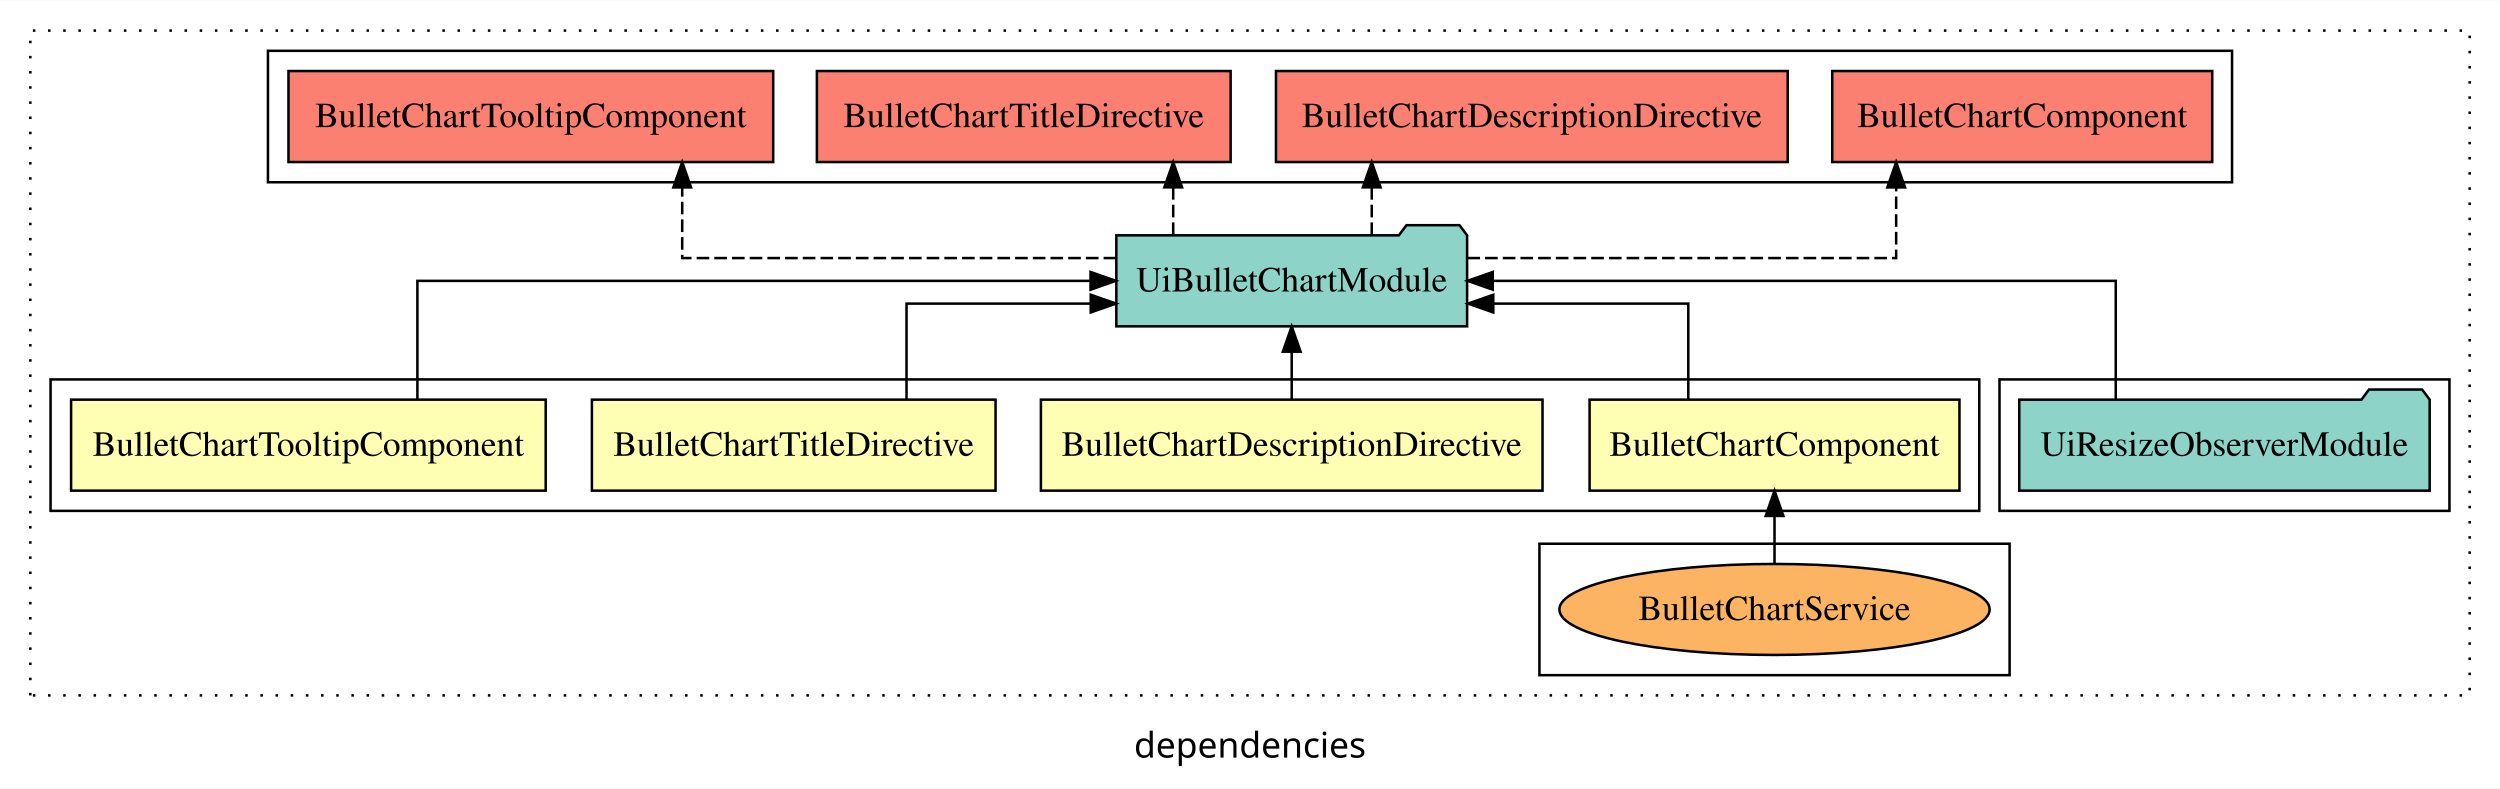
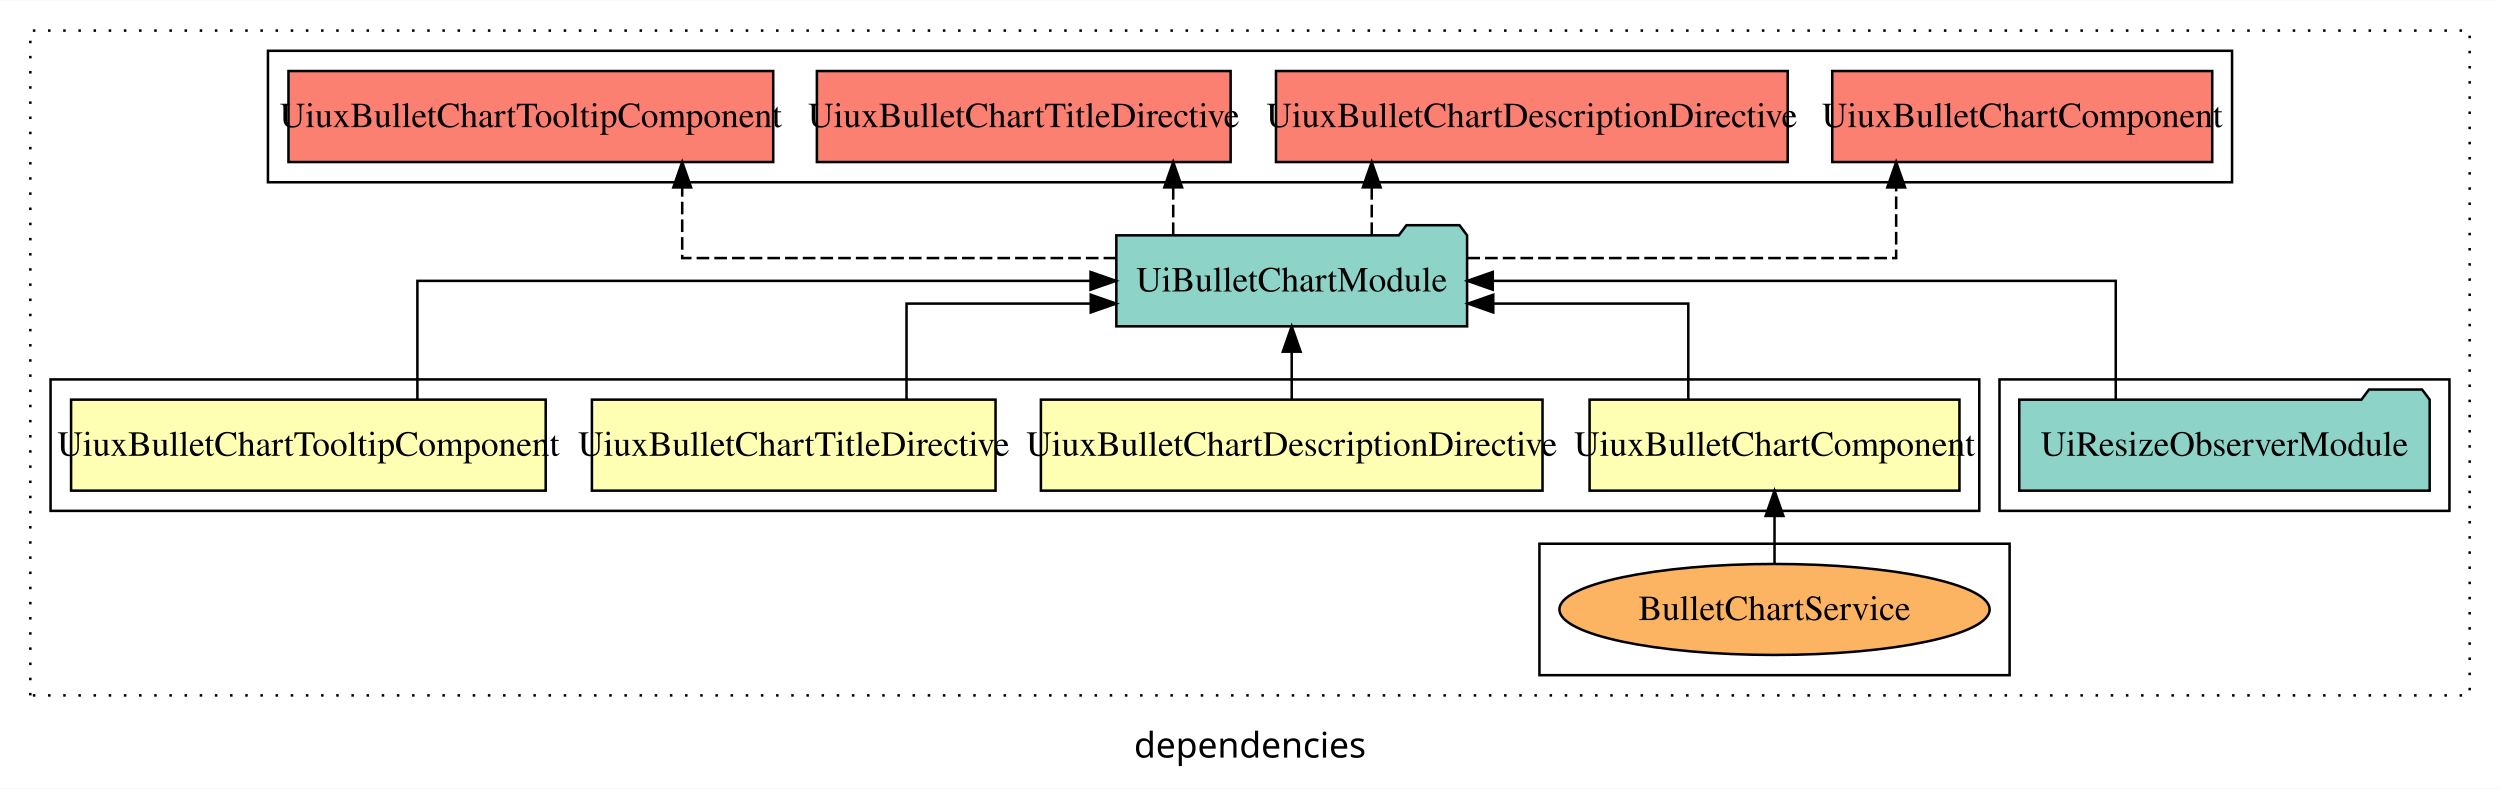
<svg xmlns="http://www.w3.org/2000/svg" width="989pt" height="312pt" viewBox="0.00 0.00 989.00 311.80">
  <g id="graph0" class="graph" transform="scale(1 1) rotate(0) translate(4 307.8)">
    <polygon fill="white" stroke="transparent" points="-4,4 -4,-307.8 985,-307.8 985,4 -4,4" />
    <text text-anchor="middle" x="490.5" y="-8.2" font-family="sans-serif" font-size="14.00">dependencies</text>
    <g id="clust1" class="cluster">
      <polygon fill="none" stroke="black" stroke-dasharray="1,5" points="8,-32.8 8,-295.8 973,-295.8 973,-32.8 8,-32.8" />
    </g>
    <g id="clust8" class="cluster">
      <polygon fill="none" stroke="black" points="102,-235.8 102,-287.8 879,-287.8 879,-235.8 102,-235.8" />
    </g>
    <g id="clust7" class="cluster">
      <polygon fill="none" stroke="black" points="787,-105.8 787,-157.8 965,-157.8 965,-105.8 787,-105.8" />
    </g>
    <g id="clust2" class="cluster">
      <polygon fill="none" stroke="black" points="16,-105.8 16,-157.8 779,-157.8 779,-105.8 16,-105.8" />
    </g>
    <g id="clust3" class="cluster">
      <polygon fill="none" stroke="black" points="605,-40.8 605,-92.8 791,-92.8 791,-40.8 605,-40.8" />
    </g>
    <g id="node1" class="node">
      <polygon fill="#ffffb3" stroke="black" points="771.16,-149.8 624.84,-149.8 624.84,-113.8 771.16,-113.8 771.16,-149.8" />
-       <text text-anchor="middle" x="698" y="-127.6" font-family="Times,serif" font-size="14.00">BulletChartComponent</text>
+       <text text-anchor="middle" x="698" y="-127.6" font-family="Times,serif" font-size="14.00">UiuxBulletChartComponent</text>
    </g>
    <g id="node5" class="node">
      <polygon fill="#8dd3c7" stroke="black" points="576.38,-214.8 573.38,-218.8 552.38,-218.8 549.38,-214.8 437.62,-214.8 437.62,-178.8 576.38,-178.8 576.38,-214.8" />
      <text text-anchor="middle" x="507" y="-192.6" font-family="Times,serif" font-size="14.00">UiBulletChartModule</text>
    </g>
    <g id="edge1" class="edge">
      <path fill="none" stroke="black" d="M663.89,-149.83C663.89,-166.2 663.89,-187.8 663.89,-187.8 663.89,-187.8 586.73,-187.8 586.73,-187.8" />
      <polygon fill="black" stroke="black" points="586.73,-184.3 576.73,-187.8 586.73,-191.3 586.73,-184.3" />
    </g>
    <g id="node2" class="node">
      <polygon fill="#ffffb3" stroke="black" points="606.22,-149.8 407.78,-149.8 407.78,-113.8 606.22,-113.8 606.22,-149.8" />
-       <text text-anchor="middle" x="507" y="-127.6" font-family="Times,serif" font-size="14.00">BulletChartDescriptionDirective</text>
+       <text text-anchor="middle" x="507" y="-127.6" font-family="Times,serif" font-size="14.00">UiuxBulletChartDescriptionDirective</text>
    </g>
    <g id="edge3" class="edge">
      <path fill="none" stroke="black" d="M507,-149.91C507,-149.91 507,-168.79 507,-168.79" />
      <polygon fill="black" stroke="black" points="503.5,-168.79 507,-178.79 510.5,-168.79 503.5,-168.79" />
    </g>
    <g id="node3" class="node">
      <polygon fill="#ffffb3" stroke="black" points="389.84,-149.8 230.16,-149.8 230.16,-113.8 389.84,-113.8 389.84,-149.8" />
-       <text text-anchor="middle" x="310" y="-127.6" font-family="Times,serif" font-size="14.00">BulletChartTitleDirective</text>
+       <text text-anchor="middle" x="310" y="-127.6" font-family="Times,serif" font-size="14.00">UiuxBulletChartTitleDirective</text>
    </g>
    <g id="edge4" class="edge">
      <path fill="none" stroke="black" d="M354.62,-149.83C354.62,-166.2 354.62,-187.8 354.62,-187.8 354.62,-187.8 427.5,-187.8 427.5,-187.8" />
      <polygon fill="black" stroke="black" points="427.5,-191.3 437.5,-187.8 427.5,-184.3 427.5,-191.3" />
    </g>
    <g id="node4" class="node">
      <polygon fill="#ffffb3" stroke="black" points="211.88,-149.8 24.12,-149.8 24.12,-113.8 211.88,-113.8 211.88,-149.8" />
-       <text text-anchor="middle" x="118" y="-127.6" font-family="Times,serif" font-size="14.00">BulletChartTooltipComponent</text>
+       <text text-anchor="middle" x="118" y="-127.6" font-family="Times,serif" font-size="14.00">UiuxBulletChartTooltipComponent</text>
    </g>
    <g id="edge5" class="edge">
      <path fill="none" stroke="black" d="M161.12,-149.91C161.12,-169.14 161.12,-196.8 161.12,-196.8 161.12,-196.8 427.42,-196.8 427.42,-196.8" />
      <polygon fill="black" stroke="black" points="427.42,-200.3 437.42,-196.8 427.42,-193.3 427.42,-200.3" />
    </g>
    <g id="node8" class="node">
      <polygon fill="#fb8072" stroke="black" points="871.16,-279.8 720.84,-279.8 720.84,-243.8 871.16,-243.8 871.16,-279.8" />
-       <text text-anchor="middle" x="796" y="-257.6" font-family="Times,serif" font-size="14.00">BulletChartComponent </text>
+       <text text-anchor="middle" x="796" y="-257.6" font-family="Times,serif" font-size="14.00">UiuxBulletChartComponent </text>
    </g>
    <g id="edge7" class="edge">
      <path fill="none" stroke="black" stroke-dasharray="5,2" d="M576.49,-205.8C647.09,-205.8 746.12,-205.8 746.12,-205.8 746.12,-205.8 746.12,-233.77 746.12,-233.77" />
      <polygon fill="black" stroke="black" points="742.63,-233.77 746.12,-243.77 749.63,-233.77 742.63,-233.77" />
    </g>
    <g id="node9" class="node">
      <polygon fill="#fb8072" stroke="black" points="703.22,-279.8 500.78,-279.8 500.78,-243.8 703.22,-243.8 703.22,-279.8" />
-       <text text-anchor="middle" x="602" y="-257.6" font-family="Times,serif" font-size="14.00">BulletChartDescriptionDirective </text>
+       <text text-anchor="middle" x="602" y="-257.6" font-family="Times,serif" font-size="14.00">UiuxBulletChartDescriptionDirective </text>
    </g>
    <g id="edge8" class="edge">
      <path fill="none" stroke="black" stroke-dasharray="5,2" d="M538.66,-214.91C538.66,-214.91 538.66,-233.79 538.66,-233.79" />
      <polygon fill="black" stroke="black" points="535.16,-233.79 538.66,-243.79 542.16,-233.79 535.16,-233.79" />
    </g>
    <g id="node10" class="node">
      <polygon fill="#fb8072" stroke="black" points="482.84,-279.8 319.16,-279.8 319.16,-243.8 482.84,-243.8 482.84,-279.8" />
-       <text text-anchor="middle" x="401" y="-257.6" font-family="Times,serif" font-size="14.00">BulletChartTitleDirective </text>
+       <text text-anchor="middle" x="401" y="-257.6" font-family="Times,serif" font-size="14.00">UiuxBulletChartTitleDirective </text>
    </g>
    <g id="edge9" class="edge">
      <path fill="none" stroke="black" stroke-dasharray="5,2" d="M460.12,-214.91C460.12,-214.91 460.12,-233.79 460.12,-233.79" />
      <polygon fill="black" stroke="black" points="456.62,-233.79 460.12,-243.79 463.62,-233.79 456.62,-233.79" />
    </g>
    <g id="node11" class="node">
      <polygon fill="#fb8072" stroke="black" points="301.88,-279.8 110.12,-279.8 110.12,-243.8 301.88,-243.8 301.88,-279.8" />
-       <text text-anchor="middle" x="206" y="-257.6" font-family="Times,serif" font-size="14.00">BulletChartTooltipComponent </text>
+       <text text-anchor="middle" x="206" y="-257.6" font-family="Times,serif" font-size="14.00">UiuxBulletChartTooltipComponent </text>
    </g>
    <g id="edge10" class="edge">
      <path fill="none" stroke="black" stroke-dasharray="5,2" d="M437.58,-205.8C366.35,-205.8 265.88,-205.8 265.88,-205.8 265.88,-205.8 265.88,-233.77 265.88,-233.77" />
      <polygon fill="black" stroke="black" points="262.38,-233.77 265.88,-243.77 269.38,-233.77 262.38,-233.77" />
    </g>
    <g id="node6" class="node">
      <ellipse fill="#fdb462" stroke="black" cx="698" cy="-66.8" rx="85.11" ry="18" />
      <text text-anchor="middle" x="698" y="-62.6" font-family="Times,serif" font-size="14.00">BulletChartService</text>
    </g>
    <g id="edge2" class="edge">
      <path fill="none" stroke="black" d="M698,-84.91C698,-84.91 698,-103.79 698,-103.79" />
      <polygon fill="black" stroke="black" points="694.5,-103.79 698,-113.79 701.5,-103.79 694.5,-103.79" />
    </g>
    <g id="node7" class="node">
      <polygon fill="#8dd3c7" stroke="black" points="957.18,-149.8 954.18,-153.8 933.18,-153.8 930.18,-149.8 794.82,-149.8 794.82,-113.8 957.18,-113.8 957.18,-149.8" />
      <text text-anchor="middle" x="876" y="-127.6" font-family="Times,serif" font-size="14.00">UiResizeObserverModule</text>
    </g>
    <g id="edge6" class="edge">
      <path fill="none" stroke="black" d="M832.99,-149.91C832.99,-169.14 832.99,-196.8 832.99,-196.8 832.99,-196.8 586.53,-196.8 586.53,-196.8" />
      <polygon fill="black" stroke="black" points="586.53,-193.3 576.53,-196.8 586.53,-200.3 586.53,-193.3" />
    </g>
  </g>
</svg>
